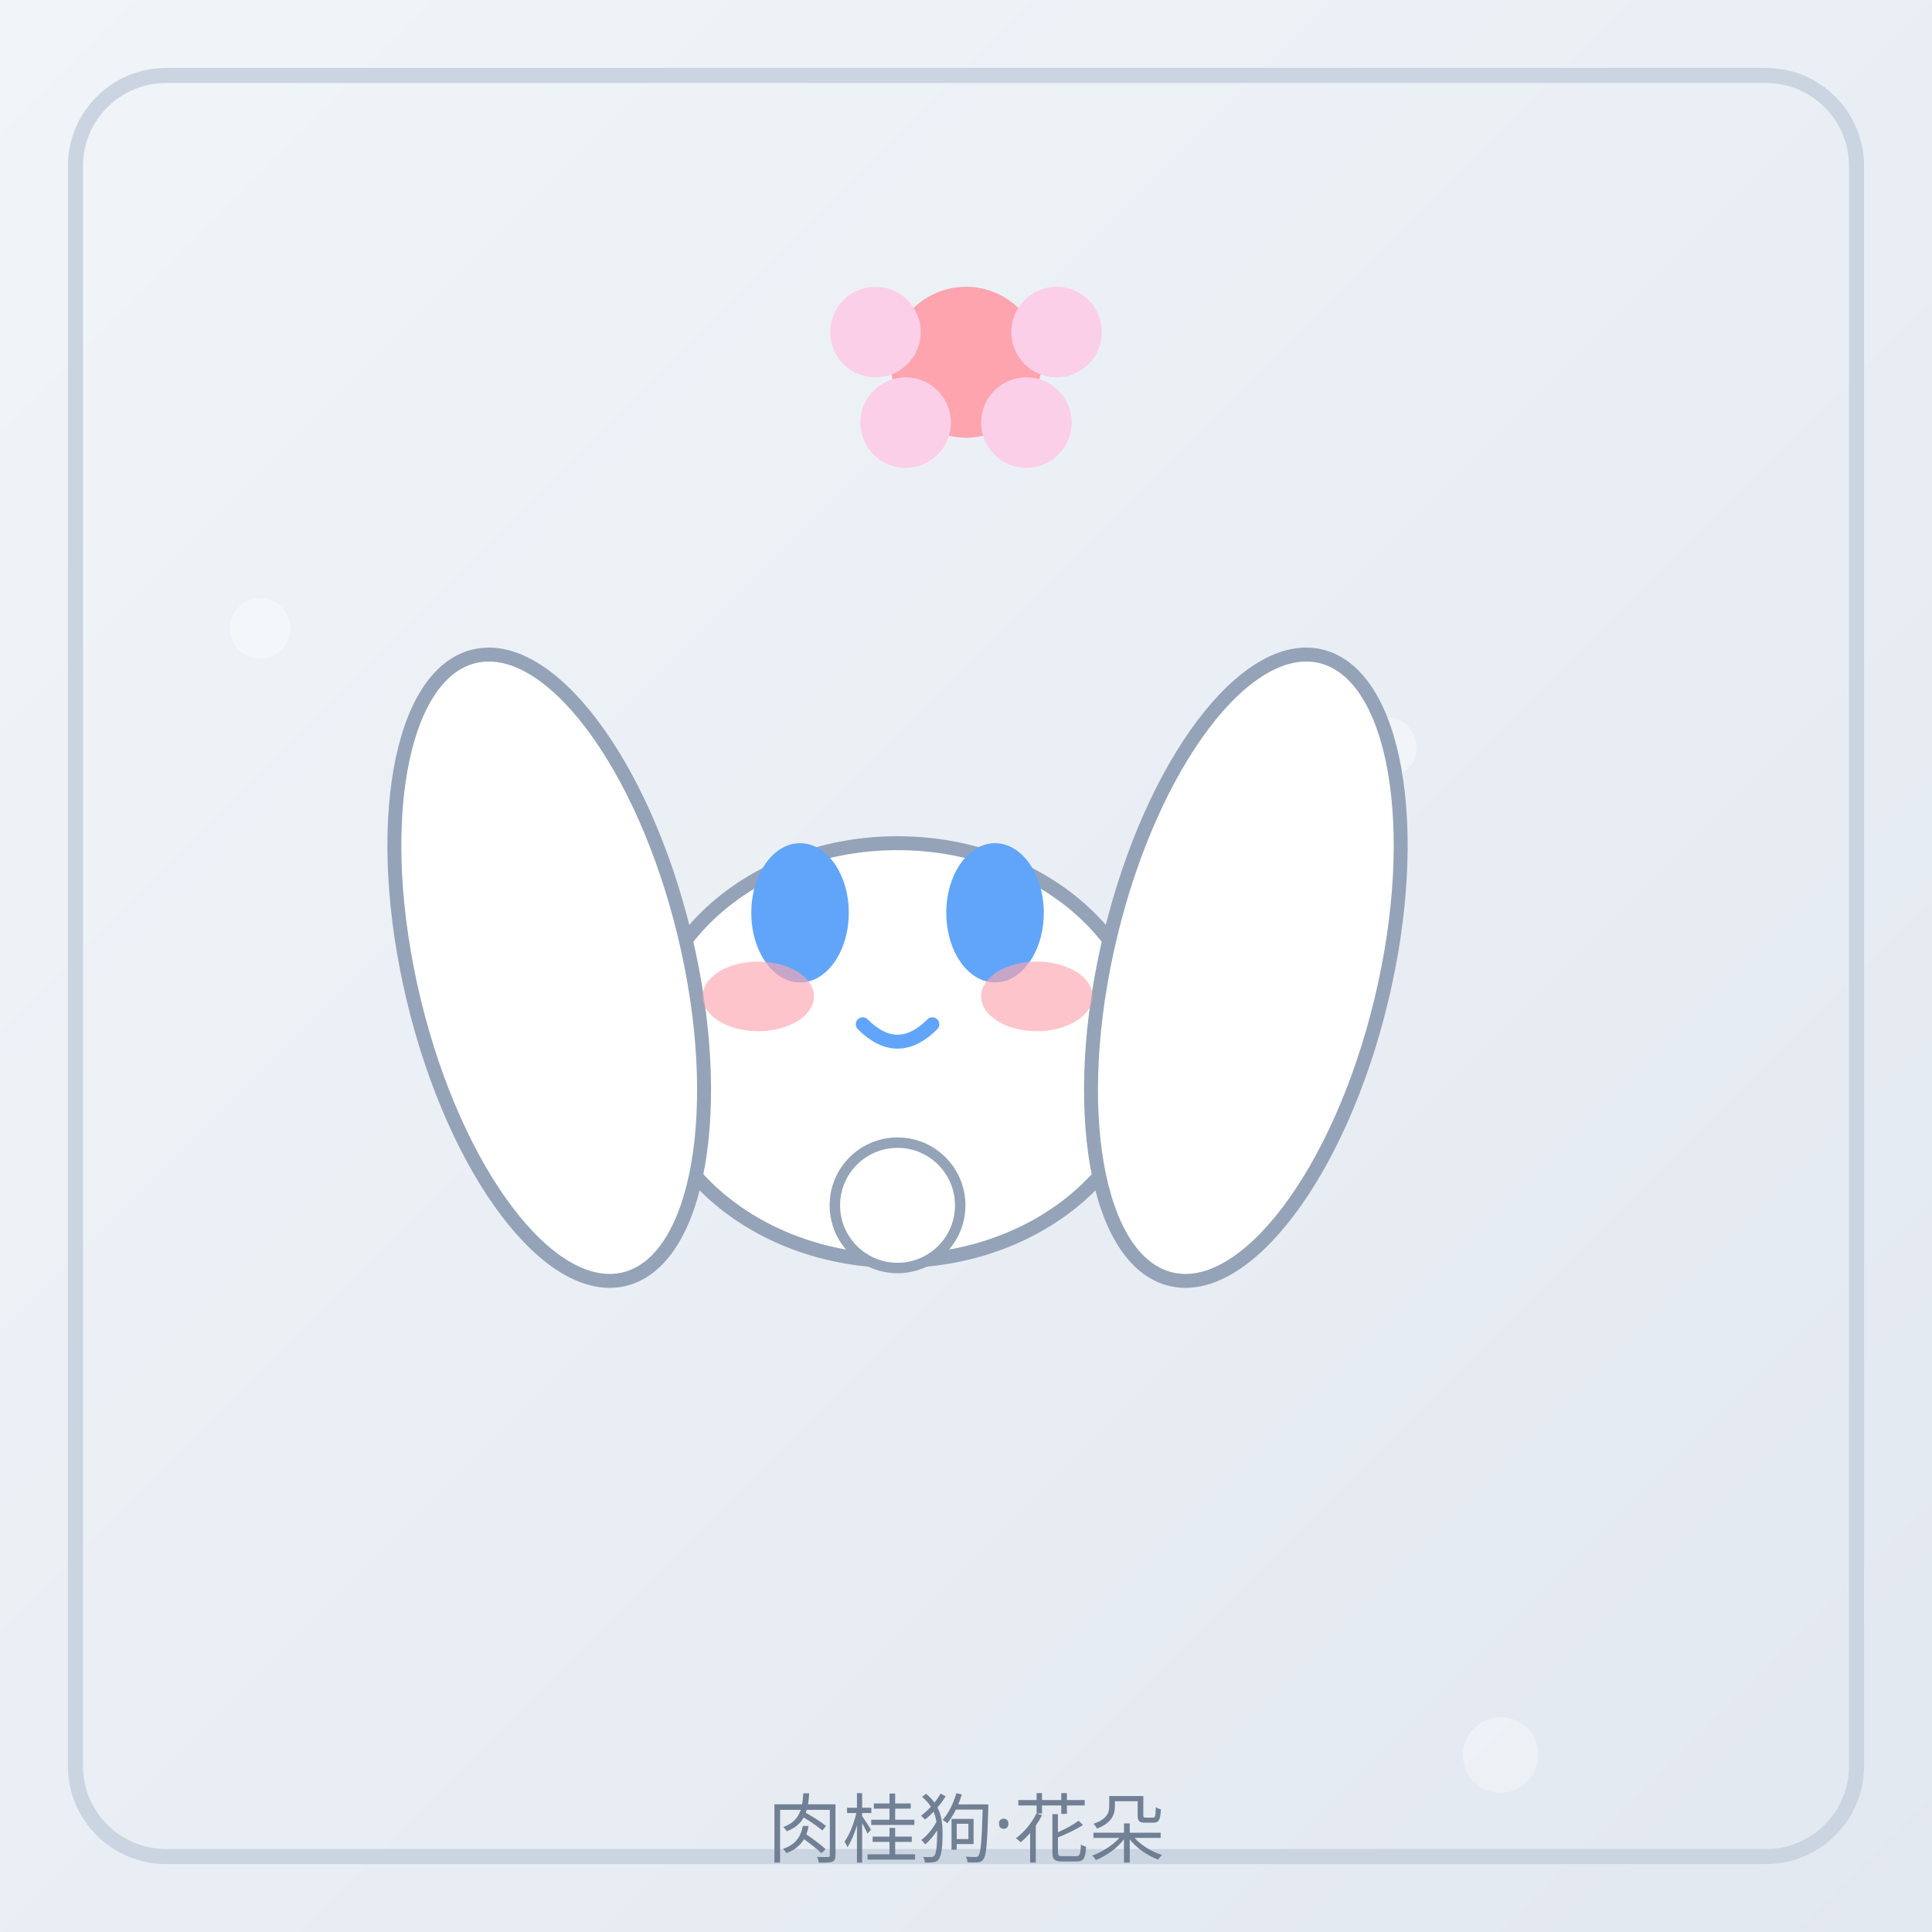
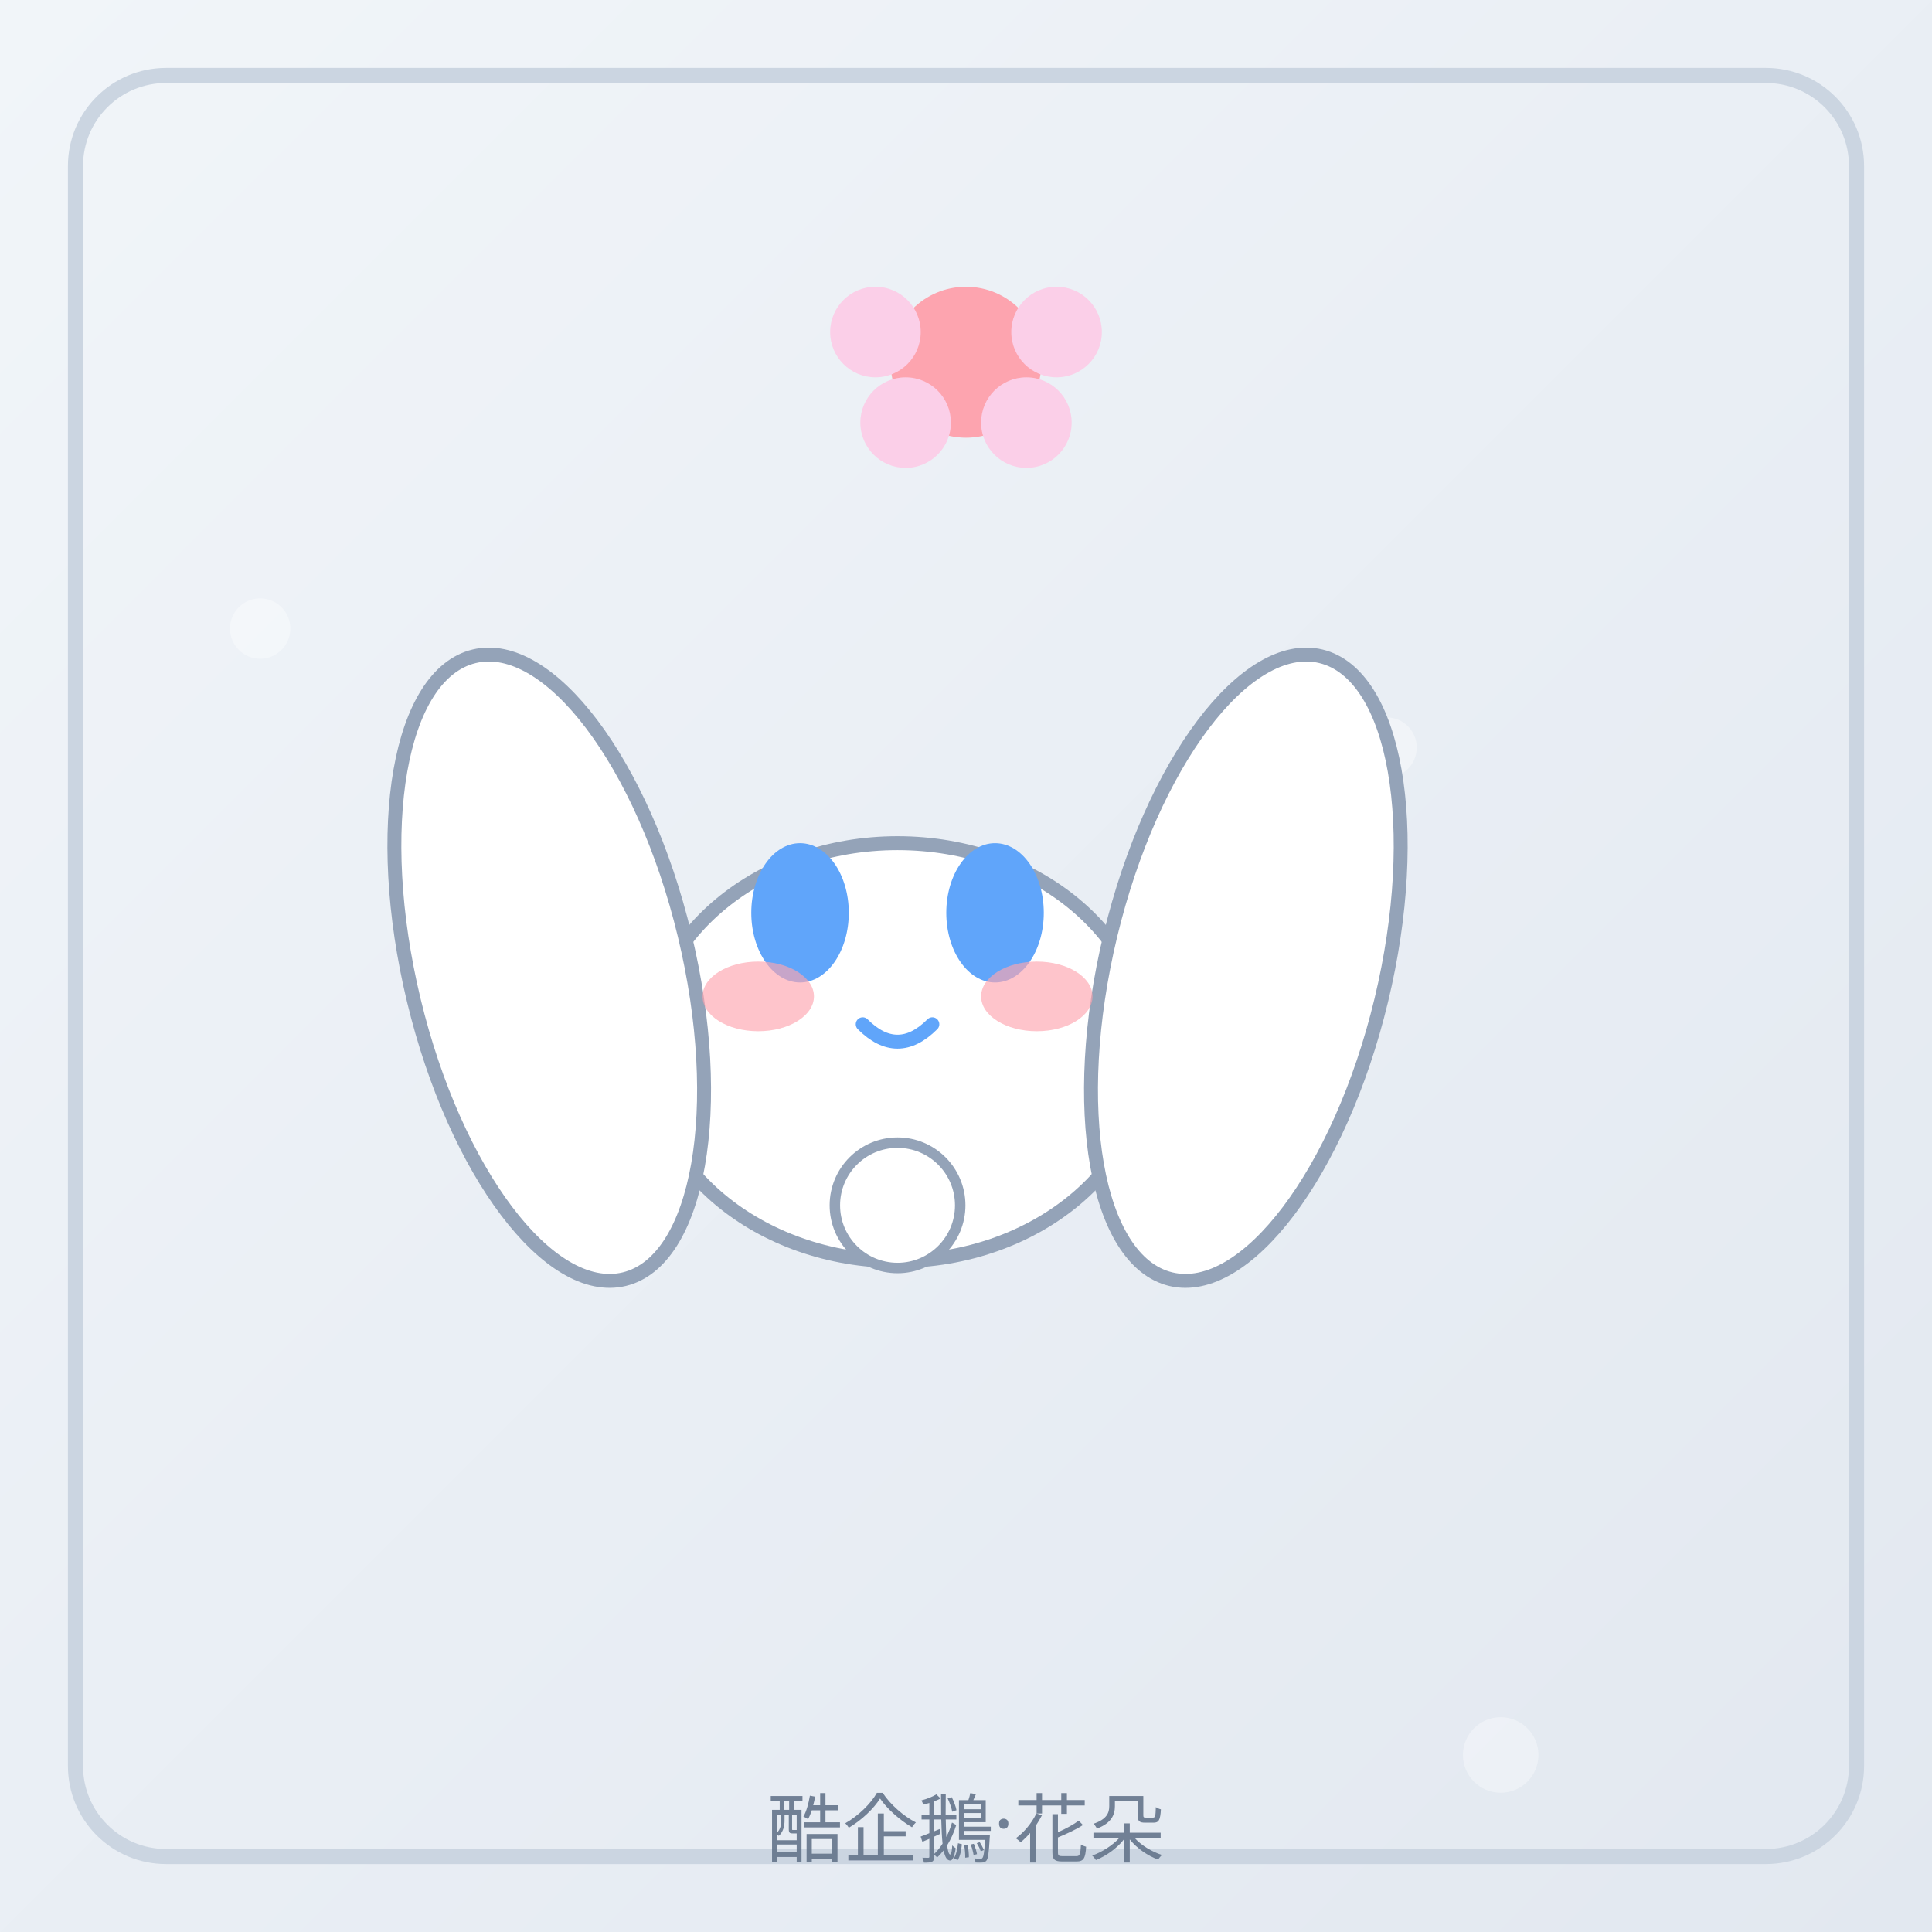
<svg xmlns="http://www.w3.org/2000/svg" viewBox="0 0 256 256" width="256" height="256">
  <defs>
    <linearGradient id="bg" x1="0%" y1="0%" x2="100%" y2="100%">
      <stop offset="0%" stop-color="#f1f5f9" />
      <stop offset="100%" stop-color="#e2e8f0" />
    </linearGradient>
    <linearGradient id="gold" x1="0%" y1="0%" x2="100%" y2="100%">
      <stop offset="0%" stop-color="#fcd34d" />
      <stop offset="50%" stop-color="#f59e0b" />
      <stop offset="100%" stop-color="#fcd34d" />
    </linearGradient>
  </defs>
  <rect width="256" height="256" fill="url(#bg)" />
  <circle cx="150.032" cy="150.032" r="3" fill="#fff" opacity="0.35" />
  <circle cx="34.472" cy="83.288" r="4" fill="#fff" opacity="0.35" />
  <circle cx="198.848" cy="232.544" r="5" fill="#fff" opacity="0.35" />
  <circle cx="83.288" cy="165.8" r="3" fill="#fff" opacity="0.35" />
  <circle cx="183.728" cy="99.056" r="4" fill="#fff" opacity="0.35" />
  <circle cx="128" cy="48" r="10" fill="#fda4af" />
  <circle cx="116" cy="44" r="6" fill="#fbcfe8" />
  <circle cx="140" cy="44" r="6" fill="#fbcfe8" />
  <circle cx="120" cy="56" r="6" fill="#fbcfe8" />
  <circle cx="136" cy="56" r="6" fill="#fbcfe8" />
  <g transform="translate(118.928,122.8) rotate(0) scale(0.9228)">
    <ellipse cx="0" cy="18" rx="36" ry="30" fill="#ffffff" stroke="#94a3b8" stroke-width="2" />
    <ellipse cx="-50" cy="-6" rx="20" ry="46" fill="#ffffff" stroke="#94a3b8" stroke-width="2" transform="rotate(-13.552)" />
    <ellipse cx="50" cy="-6" rx="20" ry="46" fill="#ffffff" stroke="#94a3b8" stroke-width="2" transform="rotate(13.552)" />
    <ellipse cx="-14" cy="-2" rx="7" ry="10" fill="#60a5fa" />
    <ellipse cx="14" cy="-2" rx="7" ry="10" fill="#60a5fa" />
    <ellipse cx="-20" cy="10" rx="8" ry="5" fill="#fda4af" opacity="0.65" />
    <ellipse cx="20" cy="10" rx="8" ry="5" fill="#fda4af" opacity="0.65" />
    <path d="M-5 14 Q0 19 5 14" fill="none" stroke="#60a5fa" stroke-width="2" stroke-linecap="round" />
    <circle cx="0" cy="40" r="9" fill="#ffffff" stroke="#94a3b8" stroke-width="1.5" />
  </g>
  <rect x="10" y="10" width="236" height="236" rx="12" fill="none" stroke="#cbd5e1" stroke-width="2" />
-   <text x="128" y="246" text-anchor="middle" font-family="Segoe UI, sans-serif" font-size="10" fill="#64748b" opacity="0.9">肉桂狗·花朵</text>
+   <text x="128" y="246" text-anchor="middle" font-family="Segoe UI, sans-serif" font-size="10" fill="#64748b" opacity="0.9">酷企鵝·花朵</text>
</svg>
